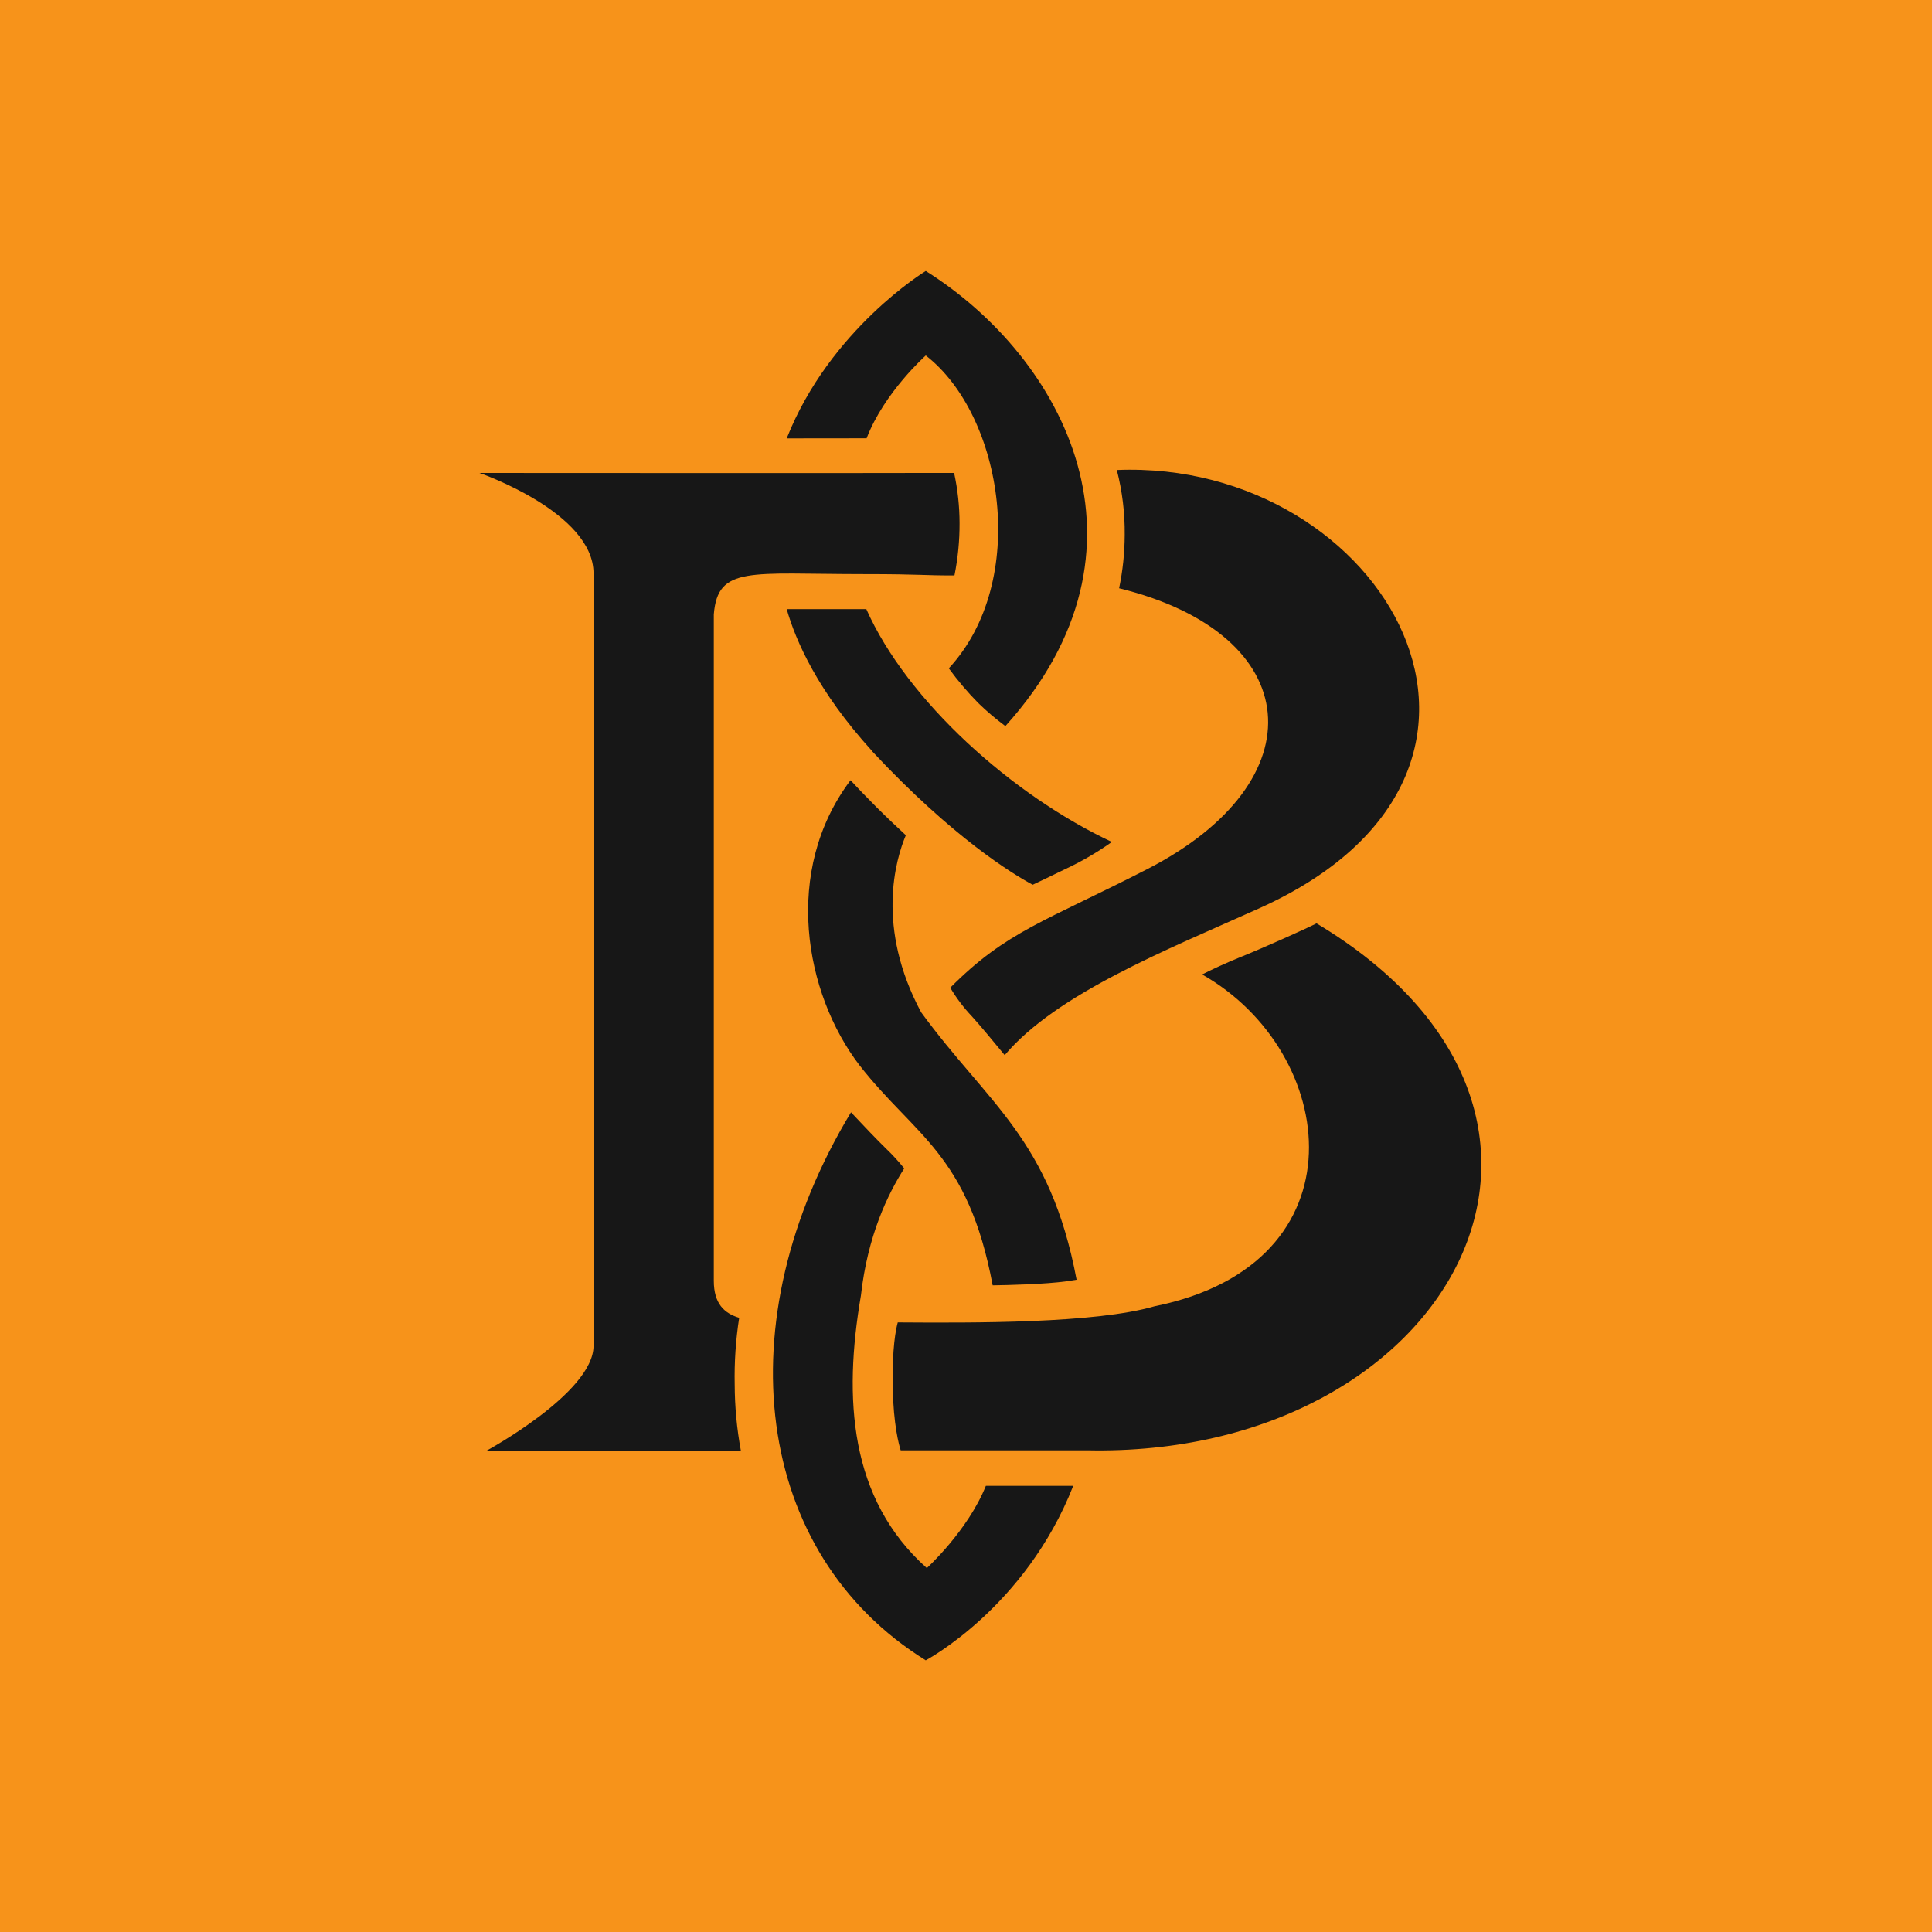
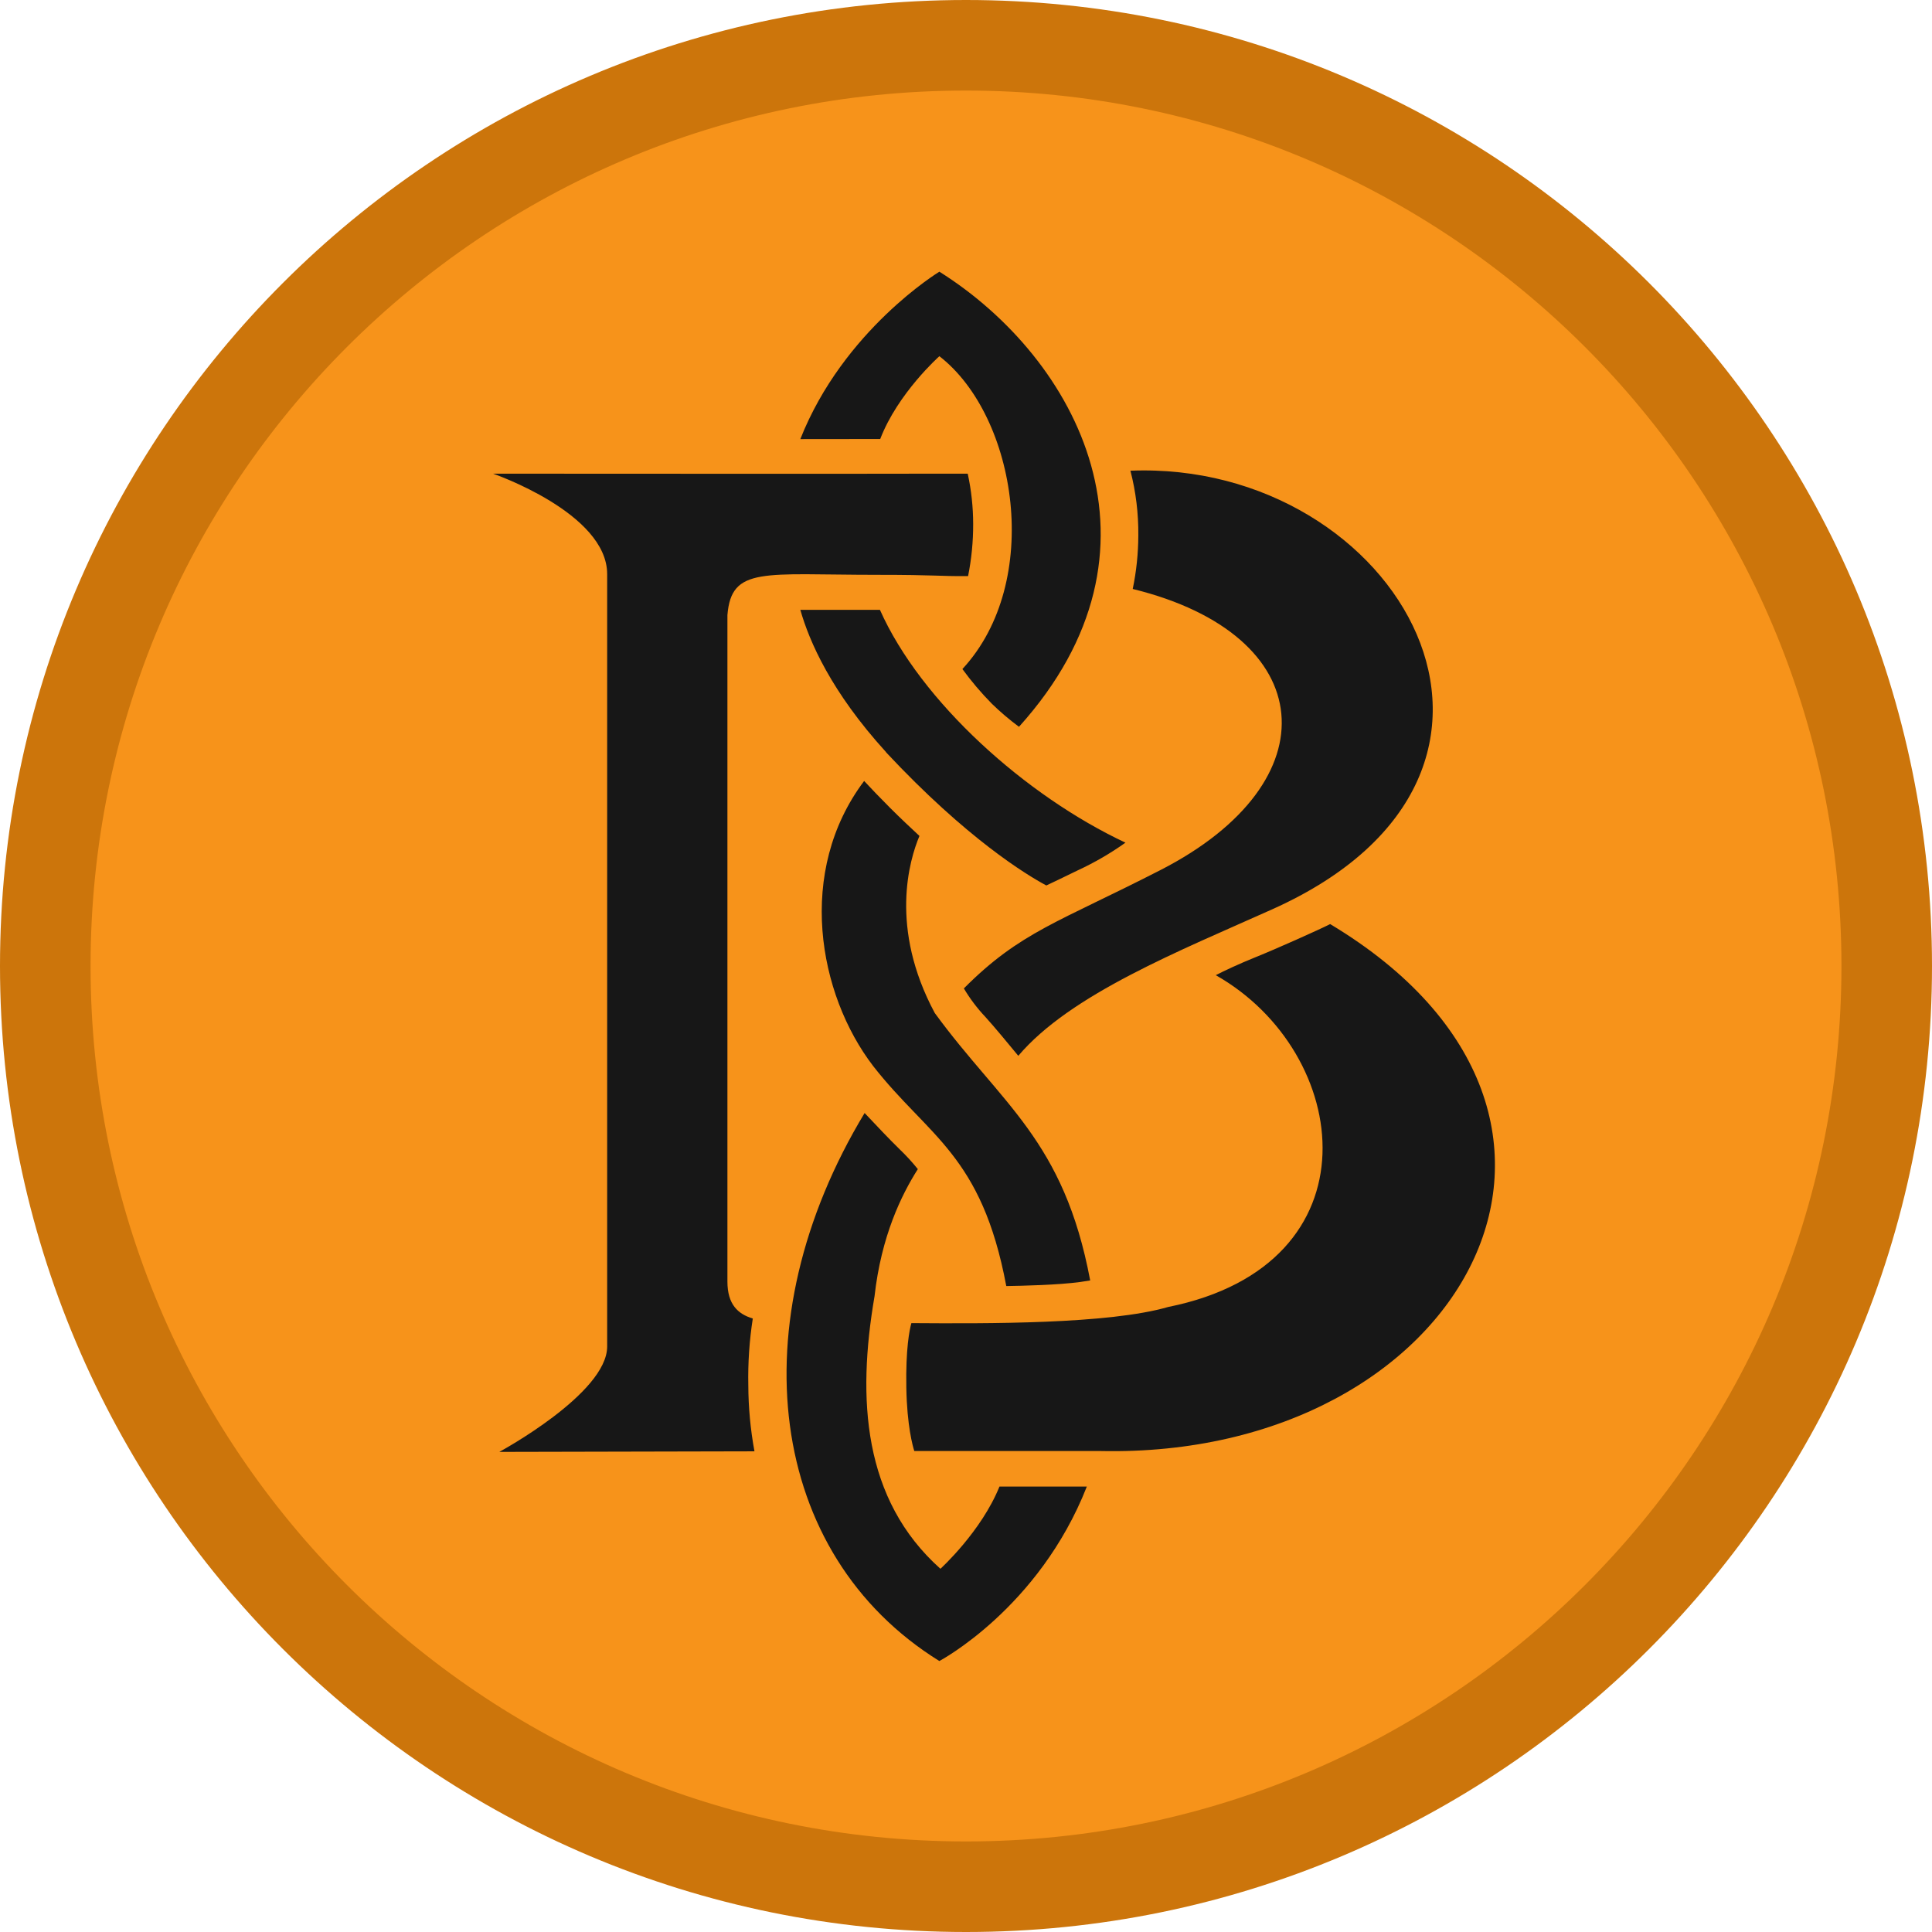
<svg xmlns="http://www.w3.org/2000/svg" width="1024" height="1024" viewBox="0 0 1024 1024" fill="none">
-   <rect width="1024" height="1024" fill="#F7931A" />
-   <path d="M462.429 398.277C433.309 366.305 421.727 339.561 416.974 322.846H459.166C480.792 371.502 536.419 421.441 589.304 446.252C581.39 451.883 572.973 456.773 564.161 460.859C555.494 465.09 550.345 467.545 547.351 468.939C536.783 463.267 505.191 444.113 462.398 398.341L462.429 398.277ZM596.117 283.396C596.089 292.935 595.097 302.448 593.154 311.787C692.319 336.107 699.068 414.01 607.968 460.717C553.942 488.427 533.503 493.497 503.654 523.505C506.885 528.959 510.717 534.034 515.077 538.635C519.83 543.879 527.198 552.784 532.505 559.232C560.136 526.562 618.266 503.51 667.334 481.472C829.477 408.591 733.877 243.359 591.934 249.11C594.824 260.306 596.23 271.833 596.117 283.396ZM565.349 679.104C567.377 678.819 569.12 678.55 570.609 678.28C556.588 603.721 523.728 585.168 488.223 536.528C464.061 491.437 474.74 455.488 480.111 442.687C475.944 438.837 470.161 433.402 464.647 427.905C458.849 422.106 454.191 417.194 450.8 413.55C414.74 461.43 426.306 526.467 455.632 564.714C484.911 602.184 513.065 611.516 526.136 681.259C534.708 681.132 553.799 680.688 565.349 679.104ZM257.43 769.159L392.67 768.858C390.542 757.312 389.45 745.599 389.406 733.859C389.165 722.015 389.96 710.171 391.783 698.465C383.861 696.073 378.332 690.971 378.332 678.819V325.635C380.439 299.715 397.487 304.293 457.708 304.293C489.395 304.293 489.601 305.086 505.888 304.975C507.712 295.862 508.615 286.589 508.582 277.296C508.57 268.346 507.604 259.423 505.698 250.679H488.112C444.447 250.821 303.123 250.679 254.134 250.679C254.134 250.679 314.593 271.497 314.593 303.913V713.31C314.593 738.28 257.43 769.159 257.43 769.159ZM658.541 506.837C649.035 510.671 641.857 514.094 637.168 516.486C709.525 557.442 724.038 669.772 611.945 692.349C580.384 701.507 515.664 701.174 475.833 700.905C474.835 704.47 472.791 714.435 473.155 735.111C473.52 755.391 476.546 766.085 477.386 768.699H576.249C768.051 772.739 868.515 591.822 697.801 489.409C691.586 492.562 668.831 502.702 658.541 506.837ZM459.324 232.3C468.624 208.012 490.678 188.414 490.678 188.414C531.872 220.37 545.751 308.001 502.878 354.232C507.629 360.746 512.856 366.9 518.515 372.642C523.022 377.025 527.818 381.101 532.87 384.842C617.712 290.731 563.971 189.713 490.678 143.624C490.678 143.624 439.852 174.471 416.974 232.348L459.324 232.3ZM522.524 787.521C512.923 811.398 491.233 831.107 491.233 831.107C450.135 794.413 446.982 741.036 456.298 686.725C459.879 654.768 470.557 632.952 479.255 619.279C476.283 615.576 473.07 612.072 469.638 608.79C464.616 603.911 456.757 595.624 451.054 589.541C383.909 700.683 399.42 823.375 490.663 880C490.663 880 543.453 852.131 568.835 787.521H522.524Z" fill="#171717" />
+   <rect x="24" y="24" width="976" height="976" rx="488" fill="#F7931A" />
+   <rect x="24" y="24" width="976" height="976" rx="488" stroke="#CC750B" stroke-width="48" />
+   <path d="M469.644 398.653C440.524 366.681 428.942 339.937 424.189 323.222H466.38C488.007 371.878 543.634 421.817 596.519 446.628C588.605 452.259 580.188 457.149 571.376 461.235C562.709 465.465 557.56 467.921 554.566 469.315C543.998 463.643 512.406 444.489 469.612 398.717L469.644 398.653ZM603.332 283.772C603.304 293.311 602.312 302.824 600.369 312.163C699.534 336.483 706.283 414.386 615.183 461.093C561.156 488.803 540.718 493.873 510.869 523.881C514.1 529.335 517.932 534.41 522.292 539.011C527.045 544.255 534.413 553.159 539.72 559.608C567.351 526.938 625.481 503.886 674.549 481.848C836.692 408.967 741.092 243.735 599.149 249.486C602.039 260.682 603.445 272.209 603.332 283.772ZM572.564 679.48C574.592 679.195 576.335 678.926 577.824 678.656C563.802 604.096 530.943 585.544 495.437 536.904C471.276 491.813 481.955 455.864 487.326 443.063C483.159 439.213 477.376 433.778 471.862 428.281C466.064 422.482 461.406 417.57 458.015 413.926C421.955 461.806 433.521 526.843 462.847 565.09C492.126 602.56 520.28 611.892 533.351 681.635C541.922 681.508 561.014 681.064 572.564 679.48ZM264.645 769.535L399.885 769.234C397.757 757.688 396.665 745.975 396.621 734.235C396.38 722.39 397.175 710.547 398.998 698.841C391.076 696.448 385.547 691.347 385.547 679.195V326.011C387.654 300.091 404.702 304.669 464.923 304.669C496.61 304.669 496.816 305.462 513.103 305.351C514.927 296.238 515.829 286.965 515.796 277.672C515.785 268.722 514.819 259.799 512.913 251.055H495.327C451.662 251.197 310.337 251.055 261.349 251.055C261.349 251.055 321.808 271.873 321.808 304.289V713.686C321.808 738.656 264.645 769.535 264.645 769.535ZM665.756 507.213C656.249 511.047 649.072 514.47 644.383 516.862C716.74 557.817 731.253 670.148 619.16 692.725C587.599 701.883 522.878 701.55 483.048 701.281C482.05 704.846 480.006 714.811 480.37 735.487C480.735 755.767 483.761 766.461 484.6 769.075H583.464C775.266 773.115 875.73 592.198 705.016 489.785C698.801 492.938 676.046 503.078 665.756 507.213ZM466.539 232.676C475.839 208.388 497.893 188.79 497.893 188.79C539.086 220.746 552.965 308.377 510.093 354.608C514.844 361.122 520.071 367.276 525.73 373.018C530.237 377.401 535.033 381.477 540.085 385.218C624.927 291.107 571.185 190.089 497.893 144C497.893 144 447.067 174.847 424.189 232.724L466.539 232.676ZM529.739 787.897C520.138 811.774 498.448 831.483 498.448 831.483C457.35 794.789 454.197 741.412 463.513 687.101C467.093 655.144 477.772 633.328 486.47 619.655C483.498 615.952 480.285 612.448 476.853 609.166C471.831 604.287 463.972 596 458.268 589.917C391.124 701.059 406.634 823.751 497.877 880.376C497.877 880.376 550.668 852.507 576.049 787.897H529.739Z" fill="#171717" />
</svg>
